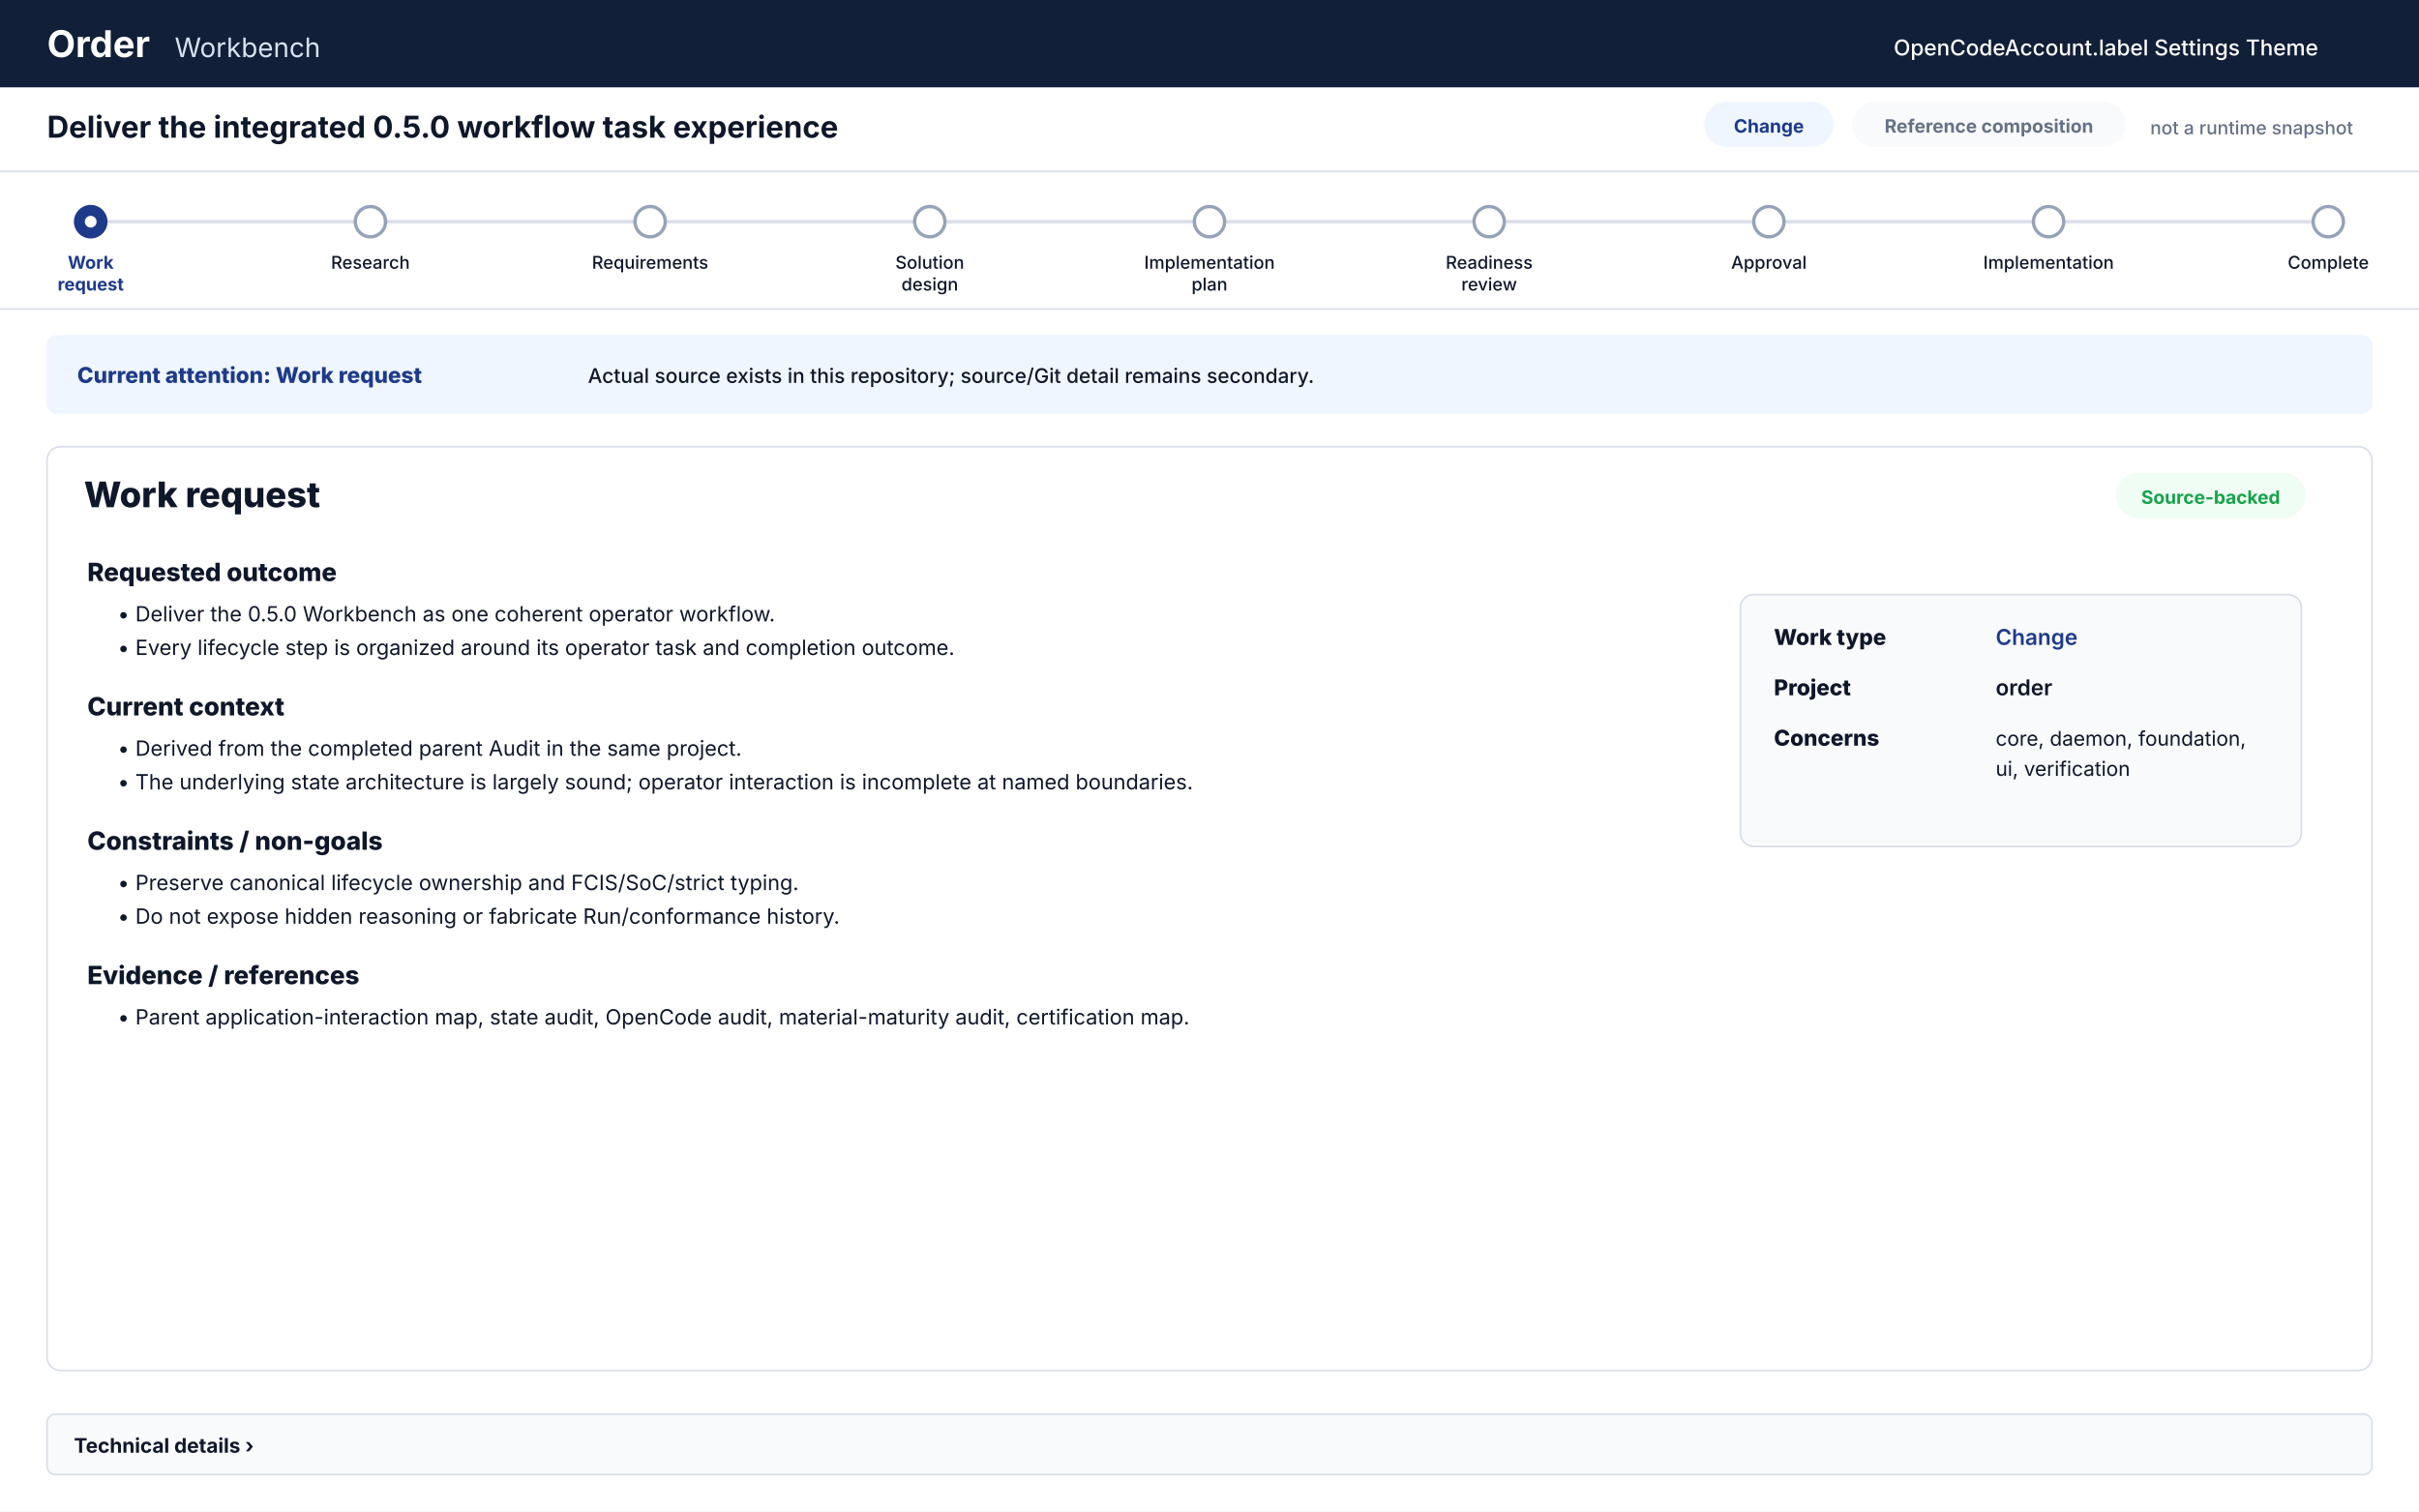
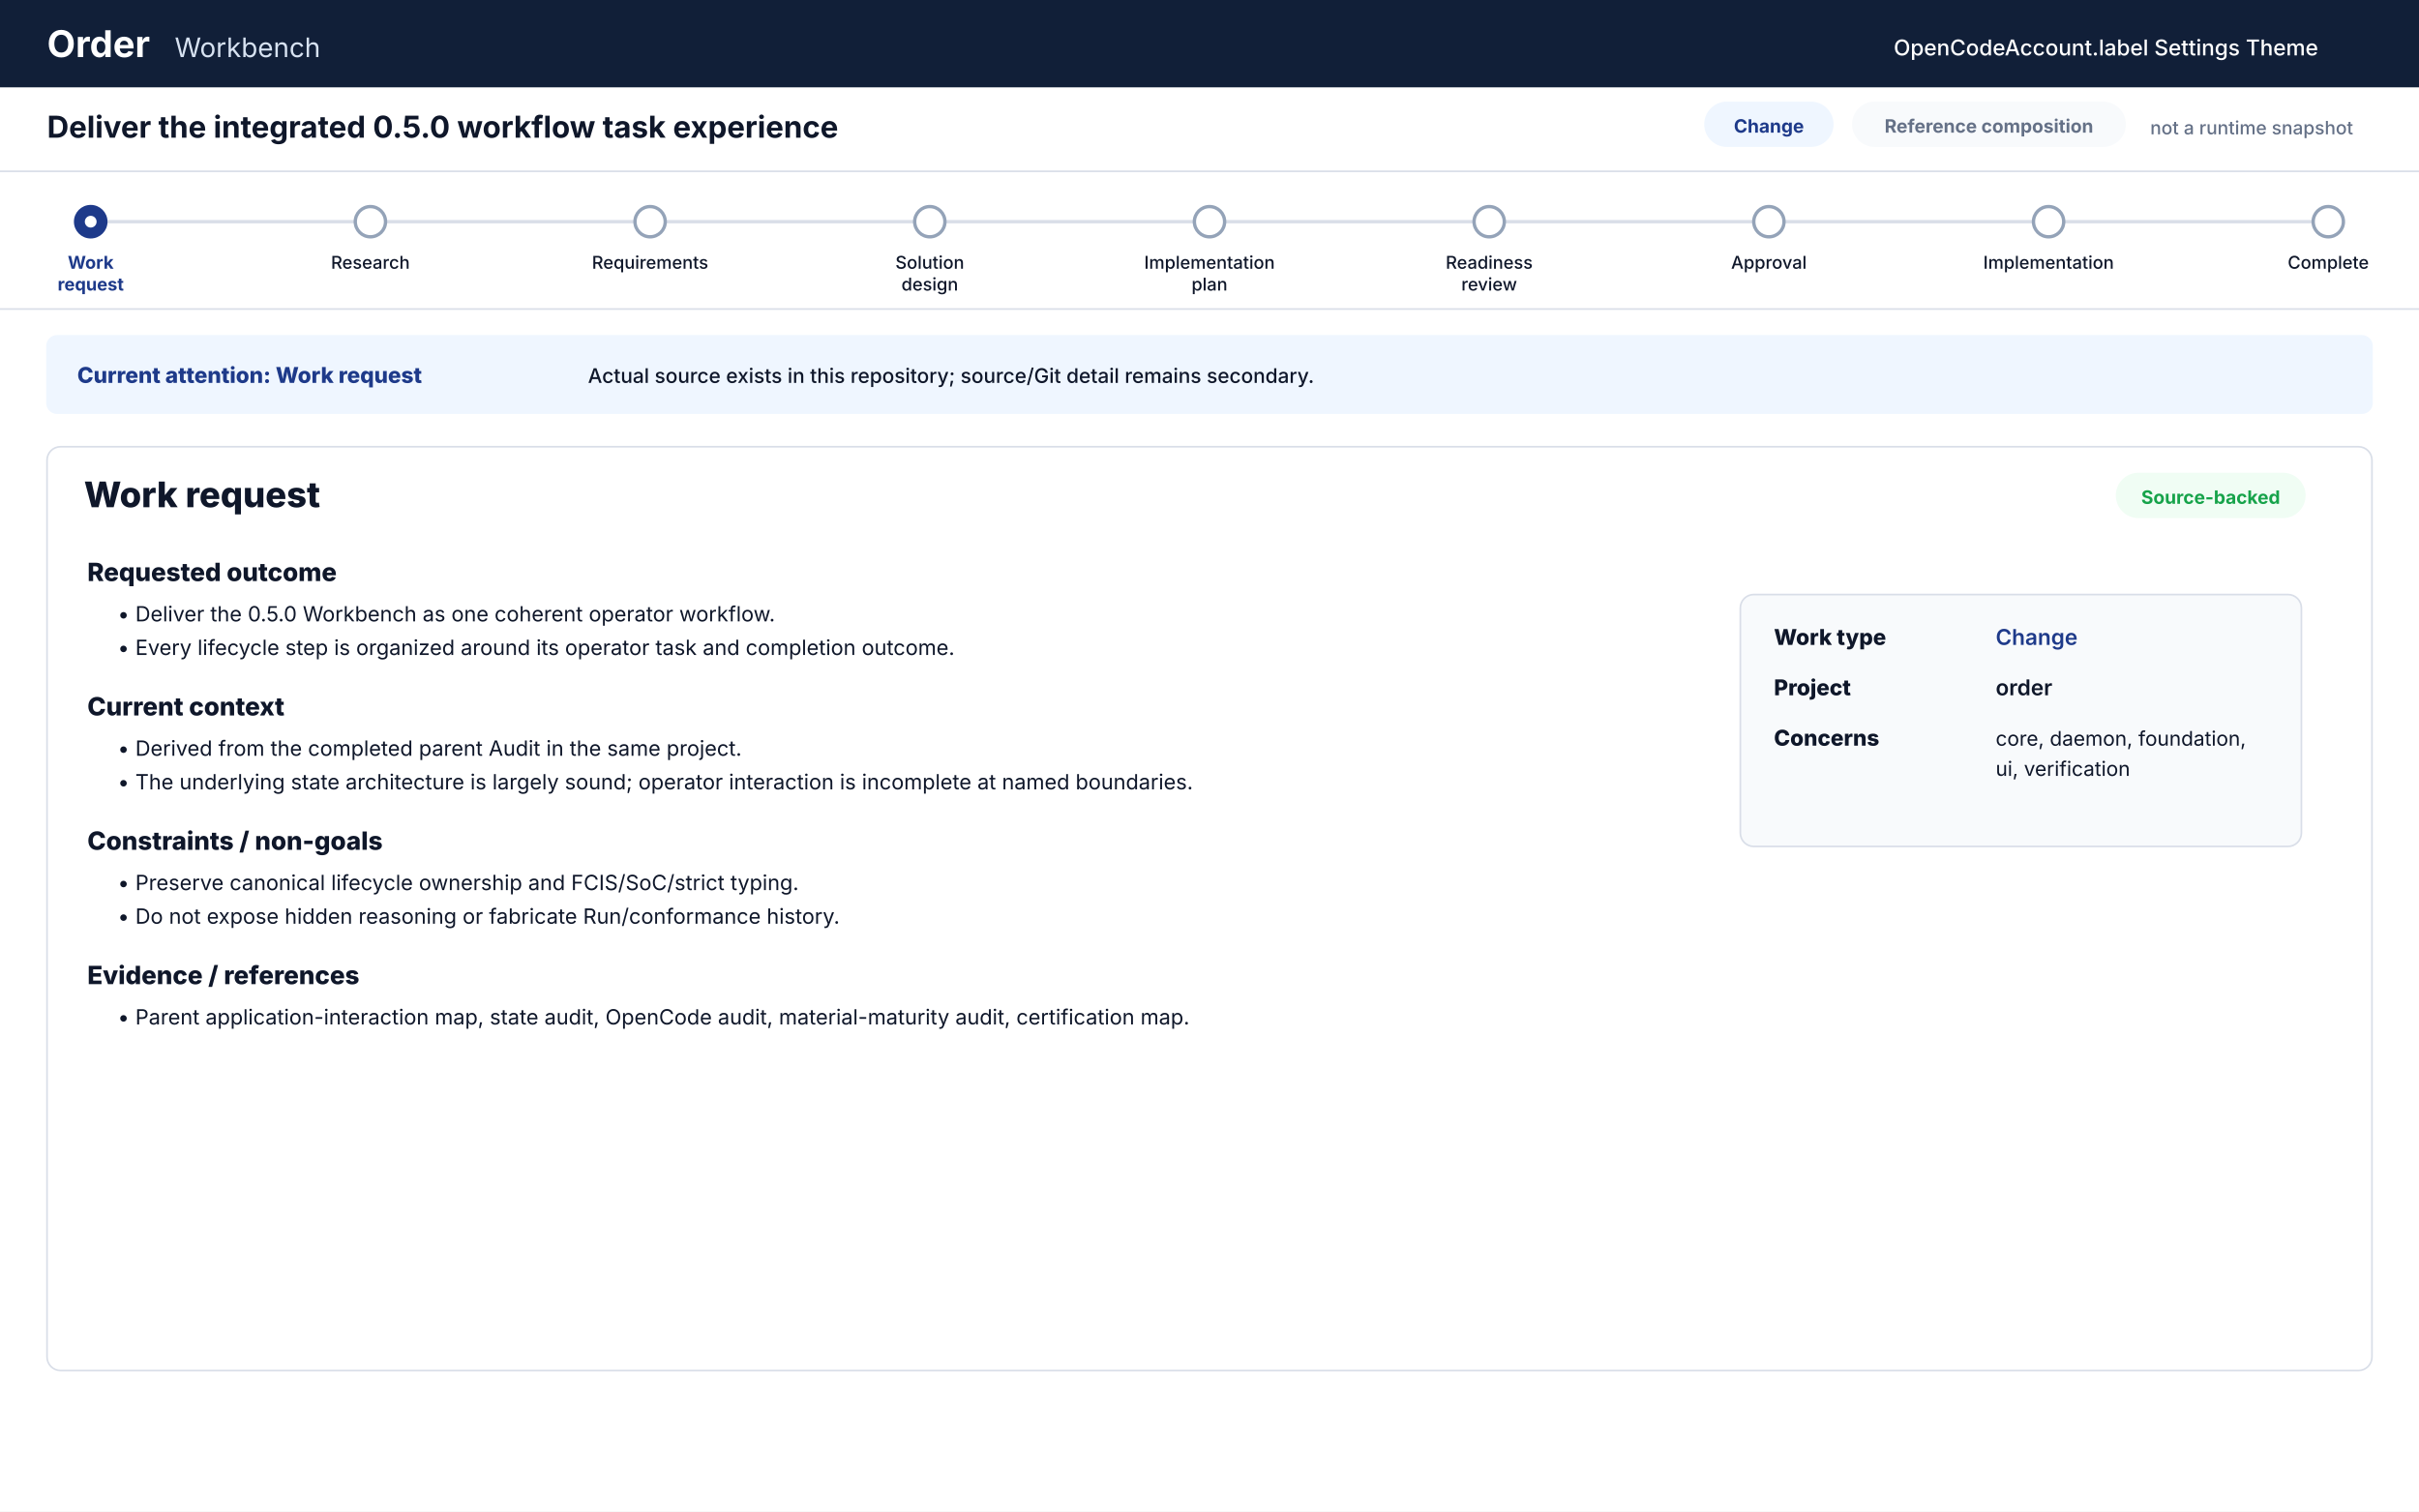
<svg xmlns="http://www.w3.org/2000/svg" width="1440" height="900" viewBox="0 0 1440 900">
  <rect width="1440" height="900" fill="#FFFFFF" />
  <rect width="1440" height="52" fill="#111F38" />
  <text x="28" y="34" font-family="ui-sans-serif,system-ui,-apple-system,Segoe UI,sans-serif" font-size="22" font-weight="700" fill="#fff" text-anchor="start">Order</text>
  <text x="104" y="34" font-family="ui-sans-serif,system-ui,-apple-system,Segoe UI,sans-serif" font-size="16" font-weight="400" fill="#D7E2F1" text-anchor="start">Workbench</text>
  <text x="1380" y="33" font-family="ui-sans-serif,system-ui,-apple-system,Segoe UI,sans-serif" font-size="13" font-weight="500" fill="#fff" text-anchor="end">OpenCodeAccount.label   Settings   Theme</text>
  <line x1="0" y1="102" x2="1440" y2="102" stroke="#D9DEE8" stroke-width="1" />
  <text x="28" y="82" font-family="ui-sans-serif,system-ui,-apple-system,Segoe UI,sans-serif" font-size="18" font-weight="700" fill="#0F172A" text-anchor="start">Deliver the integrated 0.5.0 workflow task experience</text>
  <rect x="1015" y="61" width="76" height="26" rx="13" fill="#EFF6FF" stroke="#EFF6FF" />
  <text x="1053" y="79" font-family="ui-sans-serif,system-ui,-apple-system,Segoe UI,sans-serif" font-size="11" font-weight="700" fill="#1E3A8A" text-anchor="middle">Change</text>
  <rect x="1103" y="61" width="162" height="26" rx="13" fill="#F8FAFC" stroke="#F8FAFC" />
  <text x="1184" y="79" font-family="ui-sans-serif,system-ui,-apple-system,Segoe UI,sans-serif" font-size="11" font-weight="700" fill="#657187" text-anchor="middle">Reference composition</text>
  <text x="1280" y="80" font-family="ui-sans-serif,system-ui,-apple-system,Segoe UI,sans-serif" font-size="11" font-weight="500" fill="#657187" text-anchor="start">not a runtime snapshot</text>
  <line x1="54" y1="132" x2="1386" y2="132" stroke="#D9DEE8" stroke-width="2" />
  <circle cx="54" cy="132" r="9" fill="#1E3A8A" stroke="#1E3A8A" stroke-width="2" />
  <circle cx="54" cy="132" r="3.5" fill="#fff" />
  <text x="54" y="160" font-family="ui-sans-serif,system-ui,-apple-system,Segoe UI,sans-serif" font-size="10.5" font-weight="700" fill="#1E3A8A" text-anchor="middle">Work</text>
  <text x="54" y="173" font-family="ui-sans-serif,system-ui,-apple-system,Segoe UI,sans-serif" font-size="10.5" font-weight="700" fill="#1E3A8A" text-anchor="middle">request</text>
  <circle cx="220.5" cy="132" r="9" fill="#FFFFFF" stroke="#94A3B8" stroke-width="2" />
  <text x="220.5" y="160" font-family="ui-sans-serif,system-ui,-apple-system,Segoe UI,sans-serif" font-size="10.5" font-weight="500" fill="#0F172A" text-anchor="middle">Research</text>
  <circle cx="387" cy="132" r="9" fill="#FFFFFF" stroke="#94A3B8" stroke-width="2" />
  <text x="387" y="160" font-family="ui-sans-serif,system-ui,-apple-system,Segoe UI,sans-serif" font-size="10.5" font-weight="500" fill="#0F172A" text-anchor="middle">Requirements</text>
  <circle cx="553.5" cy="132" r="9" fill="#FFFFFF" stroke="#94A3B8" stroke-width="2" />
  <text x="553.5" y="160" font-family="ui-sans-serif,system-ui,-apple-system,Segoe UI,sans-serif" font-size="10.5" font-weight="500" fill="#0F172A" text-anchor="middle">Solution</text>
  <text x="553.5" y="173" font-family="ui-sans-serif,system-ui,-apple-system,Segoe UI,sans-serif" font-size="10.5" font-weight="500" fill="#0F172A" text-anchor="middle">design</text>
  <circle cx="720" cy="132" r="9" fill="#FFFFFF" stroke="#94A3B8" stroke-width="2" />
  <text x="720" y="160" font-family="ui-sans-serif,system-ui,-apple-system,Segoe UI,sans-serif" font-size="10.5" font-weight="500" fill="#0F172A" text-anchor="middle">Implementation</text>
  <text x="720" y="173" font-family="ui-sans-serif,system-ui,-apple-system,Segoe UI,sans-serif" font-size="10.5" font-weight="500" fill="#0F172A" text-anchor="middle">plan</text>
  <circle cx="886.5" cy="132" r="9" fill="#FFFFFF" stroke="#94A3B8" stroke-width="2" />
  <text x="886.5" y="160" font-family="ui-sans-serif,system-ui,-apple-system,Segoe UI,sans-serif" font-size="10.5" font-weight="500" fill="#0F172A" text-anchor="middle">Readiness</text>
  <text x="886.5" y="173" font-family="ui-sans-serif,system-ui,-apple-system,Segoe UI,sans-serif" font-size="10.5" font-weight="500" fill="#0F172A" text-anchor="middle">review</text>
  <circle cx="1053" cy="132" r="9" fill="#FFFFFF" stroke="#94A3B8" stroke-width="2" />
  <text x="1053" y="160" font-family="ui-sans-serif,system-ui,-apple-system,Segoe UI,sans-serif" font-size="10.5" font-weight="500" fill="#0F172A" text-anchor="middle">Approval</text>
  <circle cx="1219.5" cy="132" r="9" fill="#FFFFFF" stroke="#94A3B8" stroke-width="2" />
  <text x="1219.5" y="160" font-family="ui-sans-serif,system-ui,-apple-system,Segoe UI,sans-serif" font-size="10.5" font-weight="500" fill="#0F172A" text-anchor="middle">Implementation</text>
  <circle cx="1386" cy="132" r="9" fill="#FFFFFF" stroke="#94A3B8" stroke-width="2" />
  <text x="1386" y="160" font-family="ui-sans-serif,system-ui,-apple-system,Segoe UI,sans-serif" font-size="10.5" font-weight="500" fill="#0F172A" text-anchor="middle">Complete</text>
  <line x1="0" y1="184" x2="1440" y2="184" stroke="#D9DEE8" stroke-width="1" />
  <rect x="28" y="200" width="1384" height="46" rx="6" fill="#EFF6FF" stroke="#EFF6FF" />
  <text x="46" y="228" font-family="ui-sans-serif,system-ui,-apple-system,Segoe UI,sans-serif" font-size="13" font-weight="800" fill="#1E3A8A" text-anchor="start">Current attention: Work request</text>
  <text x="350" y="228" font-family="ui-sans-serif,system-ui,-apple-system,Segoe UI,sans-serif" font-size="12" font-weight="500" fill="#0F172A" text-anchor="start">Actual source exists in this repository; source/Git detail remains secondary.</text>
  <rect x="28" y="266" width="1384" height="550" rx="8" fill="#FFFFFF" stroke="#D9DEE8" />
  <text x="50" y="302" font-family="ui-sans-serif,system-ui,-apple-system,Segoe UI,sans-serif" font-size="21" font-weight="800" fill="#0F172A" text-anchor="start">Work request</text>
  <rect x="1260" y="282" width="112" height="26" rx="13" fill="#F0FDF4" stroke="#F0FDF4" />
  <text x="1316" y="300" font-family="ui-sans-serif,system-ui,-apple-system,Segoe UI,sans-serif" font-size="11" font-weight="700" fill="#16A34A" text-anchor="middle">Source-backed</text>
  <text x="52" y="346" font-family="ui-sans-serif,system-ui,-apple-system,Segoe UI,sans-serif" font-size="15" font-weight="800" fill="#0F172A" text-anchor="start">Requested outcome</text>
  <text x="70" y="370" font-family="ui-sans-serif,system-ui,-apple-system,Segoe UI,sans-serif" font-size="12.5" font-weight="400" fill="#0F172A" text-anchor="start">• Deliver the 0.5.0 Workbench as one coherent operator workflow.</text>
  <text x="70" y="390" font-family="ui-sans-serif,system-ui,-apple-system,Segoe UI,sans-serif" font-size="12.5" font-weight="400" fill="#0F172A" text-anchor="start">• Every lifecycle step is organized around its operator task and completion outcome.</text>
  <text x="52" y="426" font-family="ui-sans-serif,system-ui,-apple-system,Segoe UI,sans-serif" font-size="15" font-weight="800" fill="#0F172A" text-anchor="start">Current context</text>
  <text x="70" y="450" font-family="ui-sans-serif,system-ui,-apple-system,Segoe UI,sans-serif" font-size="12.5" font-weight="400" fill="#0F172A" text-anchor="start">• Derived from the completed parent Audit in the same project.</text>
  <text x="70" y="470" font-family="ui-sans-serif,system-ui,-apple-system,Segoe UI,sans-serif" font-size="12.5" font-weight="400" fill="#0F172A" text-anchor="start">• The underlying state architecture is largely sound; operator interaction is incomplete at named boundaries.</text>
  <text x="52" y="506" font-family="ui-sans-serif,system-ui,-apple-system,Segoe UI,sans-serif" font-size="15" font-weight="800" fill="#0F172A" text-anchor="start">Constraints / non-goals</text>
  <text x="70" y="530" font-family="ui-sans-serif,system-ui,-apple-system,Segoe UI,sans-serif" font-size="12.5" font-weight="400" fill="#0F172A" text-anchor="start">• Preserve canonical lifecycle ownership and FCIS/SoC/strict typing.</text>
  <text x="70" y="550" font-family="ui-sans-serif,system-ui,-apple-system,Segoe UI,sans-serif" font-size="12.5" font-weight="400" fill="#0F172A" text-anchor="start">• Do not expose hidden reasoning or fabricate Run/conformance history.</text>
  <text x="52" y="586" font-family="ui-sans-serif,system-ui,-apple-system,Segoe UI,sans-serif" font-size="15" font-weight="800" fill="#0F172A" text-anchor="start">Evidence / references</text>
  <text x="70" y="610" font-family="ui-sans-serif,system-ui,-apple-system,Segoe UI,sans-serif" font-size="12.5" font-weight="400" fill="#0F172A" text-anchor="start">• Parent application-interaction map, state audit, OpenCode audit, material-maturity audit, certification map.</text>
  <rect x="1036" y="354" width="334" height="150" rx="8" fill="#F8FAFC" stroke="#D9DEE8" />
  <text x="1056" y="384" font-family="ui-sans-serif,system-ui,-apple-system,Segoe UI,sans-serif" font-size="13" font-weight="800" fill="#0F172A" text-anchor="start">Work type</text>
  <text x="1188" y="384" font-family="ui-sans-serif,system-ui,-apple-system,Segoe UI,sans-serif" font-size="13" font-weight="600" fill="#1E3A8A" text-anchor="start">Change</text>
  <text x="1056" y="414" font-family="ui-sans-serif,system-ui,-apple-system,Segoe UI,sans-serif" font-size="13" font-weight="800" fill="#0F172A" text-anchor="start">Project</text>
  <text x="1188" y="414" font-family="ui-sans-serif,system-ui,-apple-system,Segoe UI,sans-serif" font-size="13" font-weight="600" fill="#0F172A" text-anchor="start">order</text>
  <text x="1056" y="444" font-family="ui-sans-serif,system-ui,-apple-system,Segoe UI,sans-serif" font-size="13" font-weight="800" fill="#0F172A" text-anchor="start">Concerns</text>
  <text x="1188" y="444" font-family="ui-sans-serif,system-ui,-apple-system,Segoe UI,sans-serif" font-size="12" font-weight="400" fill="#0F172A" text-anchor="start">core, daemon, foundation,</text>
  <text x="1188" y="462" font-family="ui-sans-serif,system-ui,-apple-system,Segoe UI,sans-serif" font-size="12" font-weight="400" fill="#0F172A" text-anchor="start">ui, verification</text>
-   <rect x="28" y="842" width="1384" height="36" rx="5" fill="#F8FAFC" stroke="#D9DEE8" />
-   <text x="44" y="865" font-family="ui-sans-serif,system-ui,-apple-system,Segoe UI,sans-serif" font-size="12" font-weight="700" fill="#0F172A" text-anchor="start">Technical details  ›</text>
</svg>
